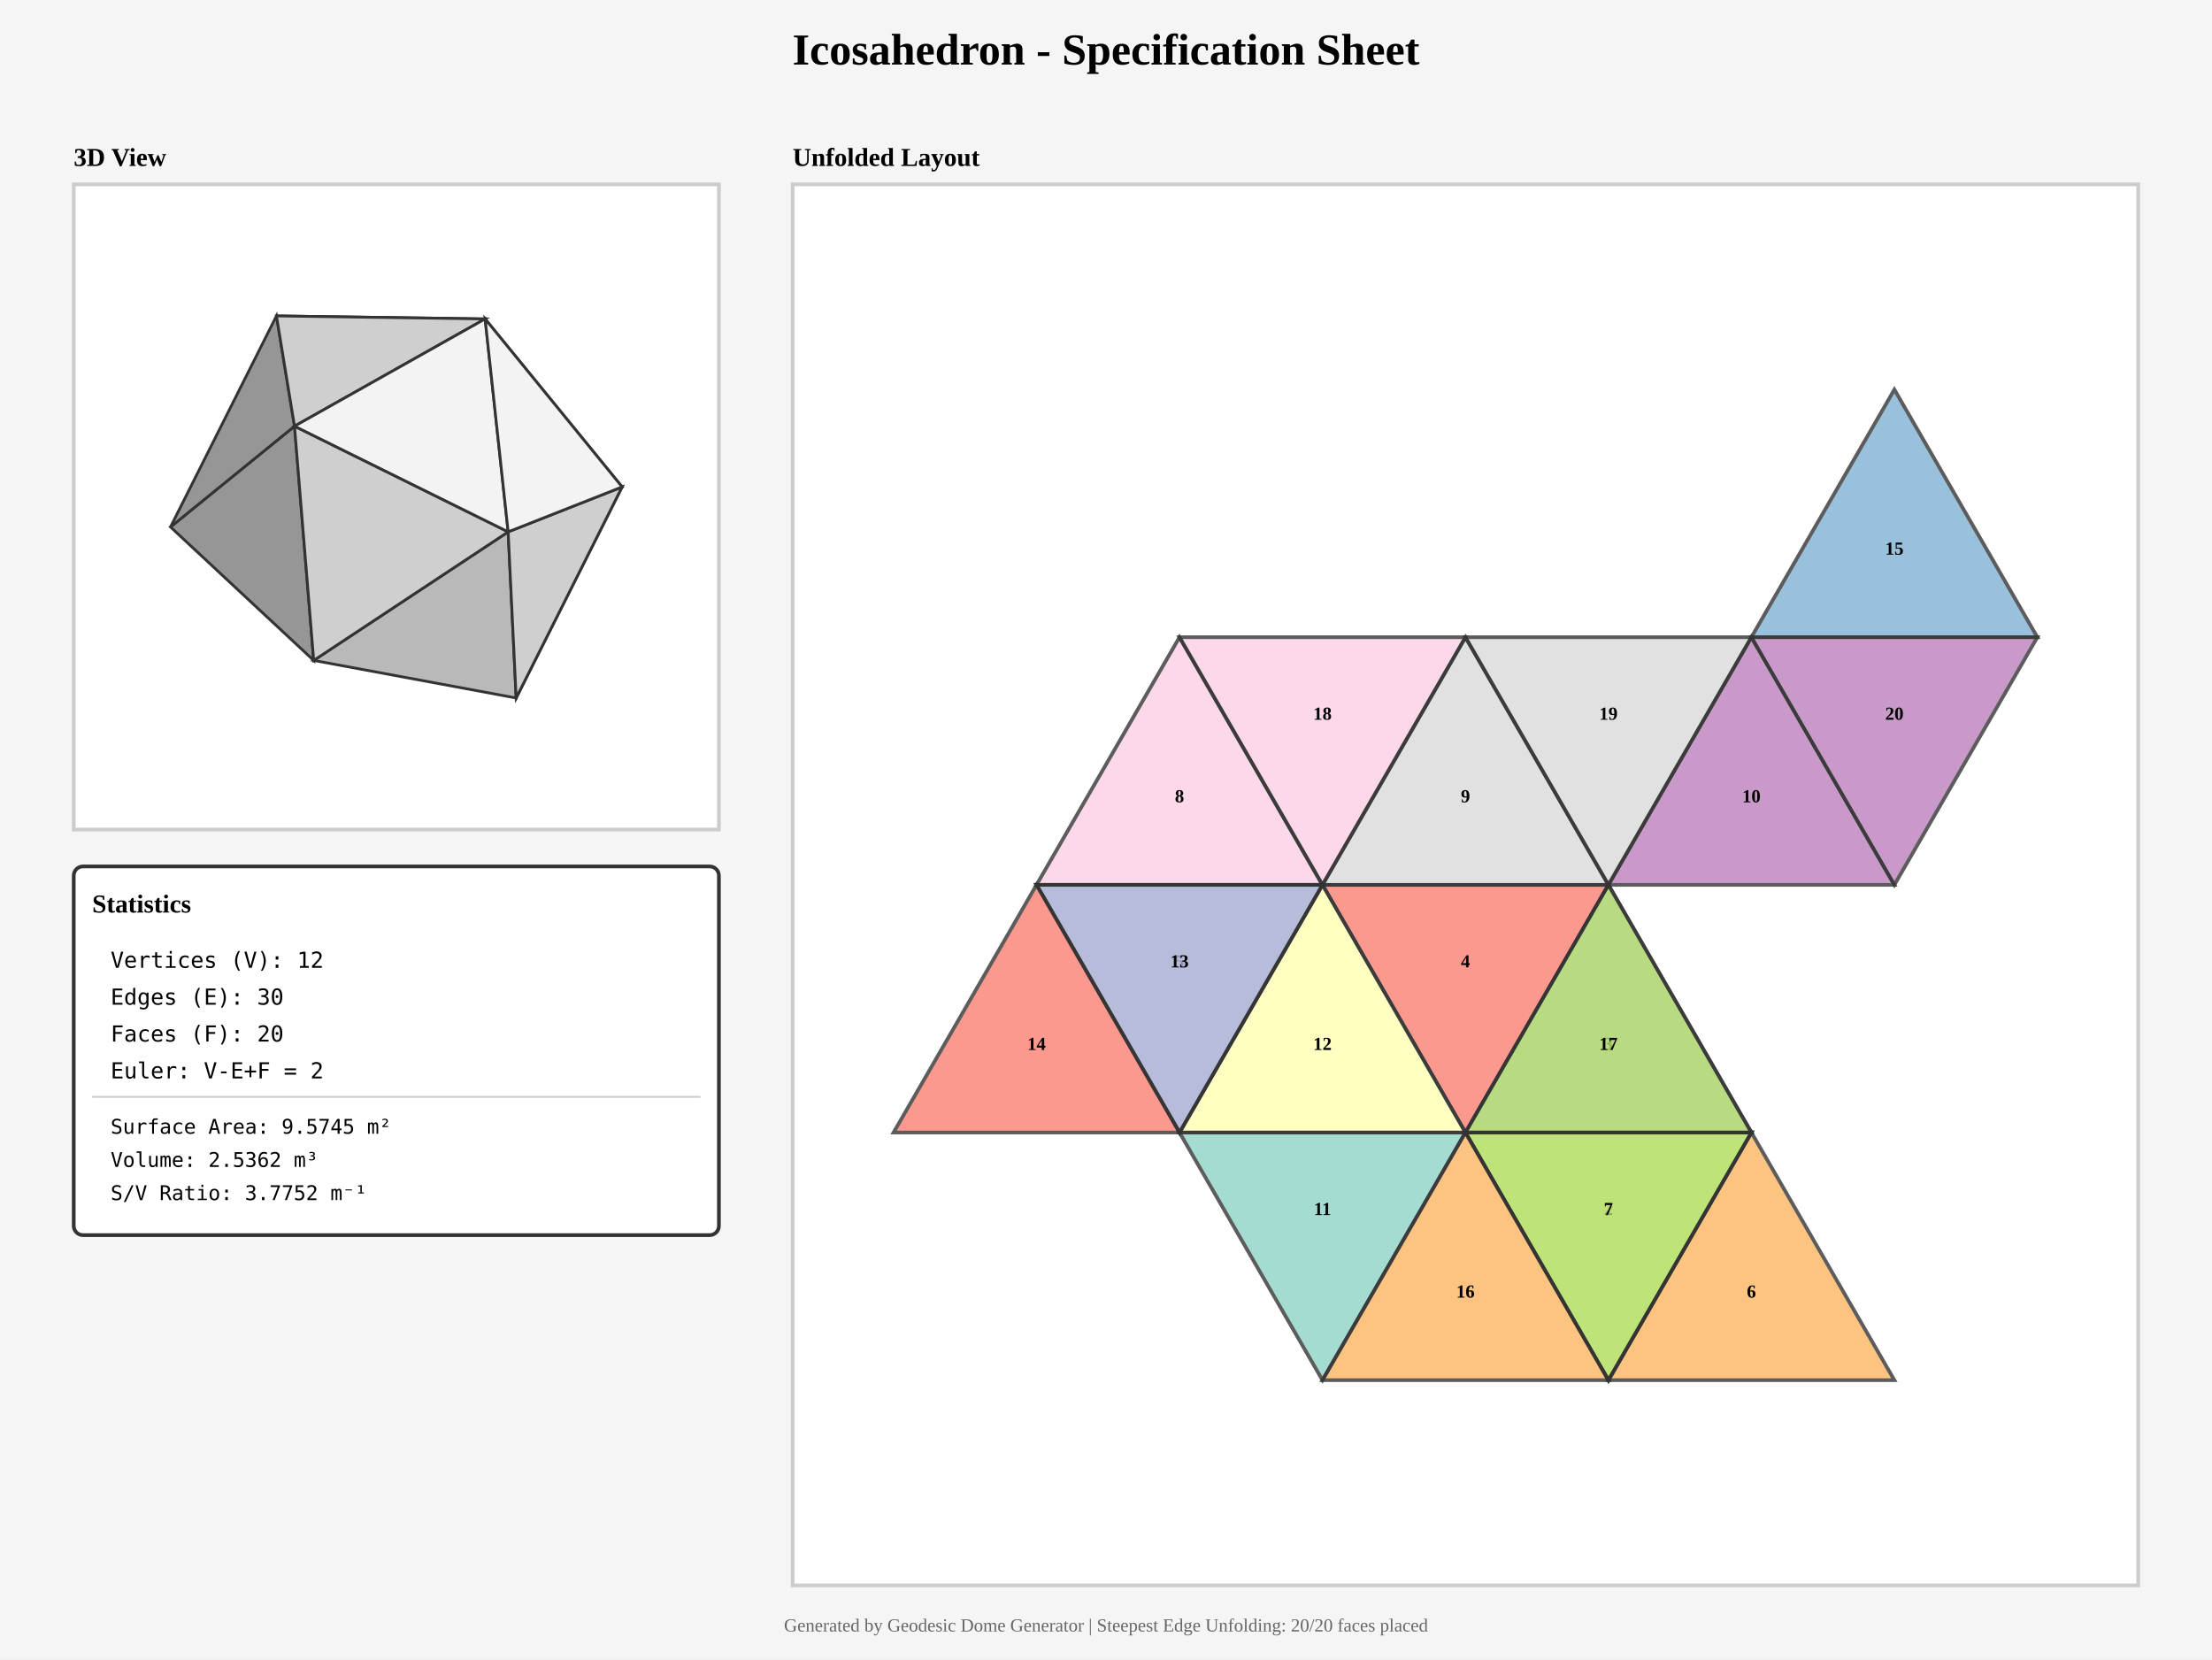
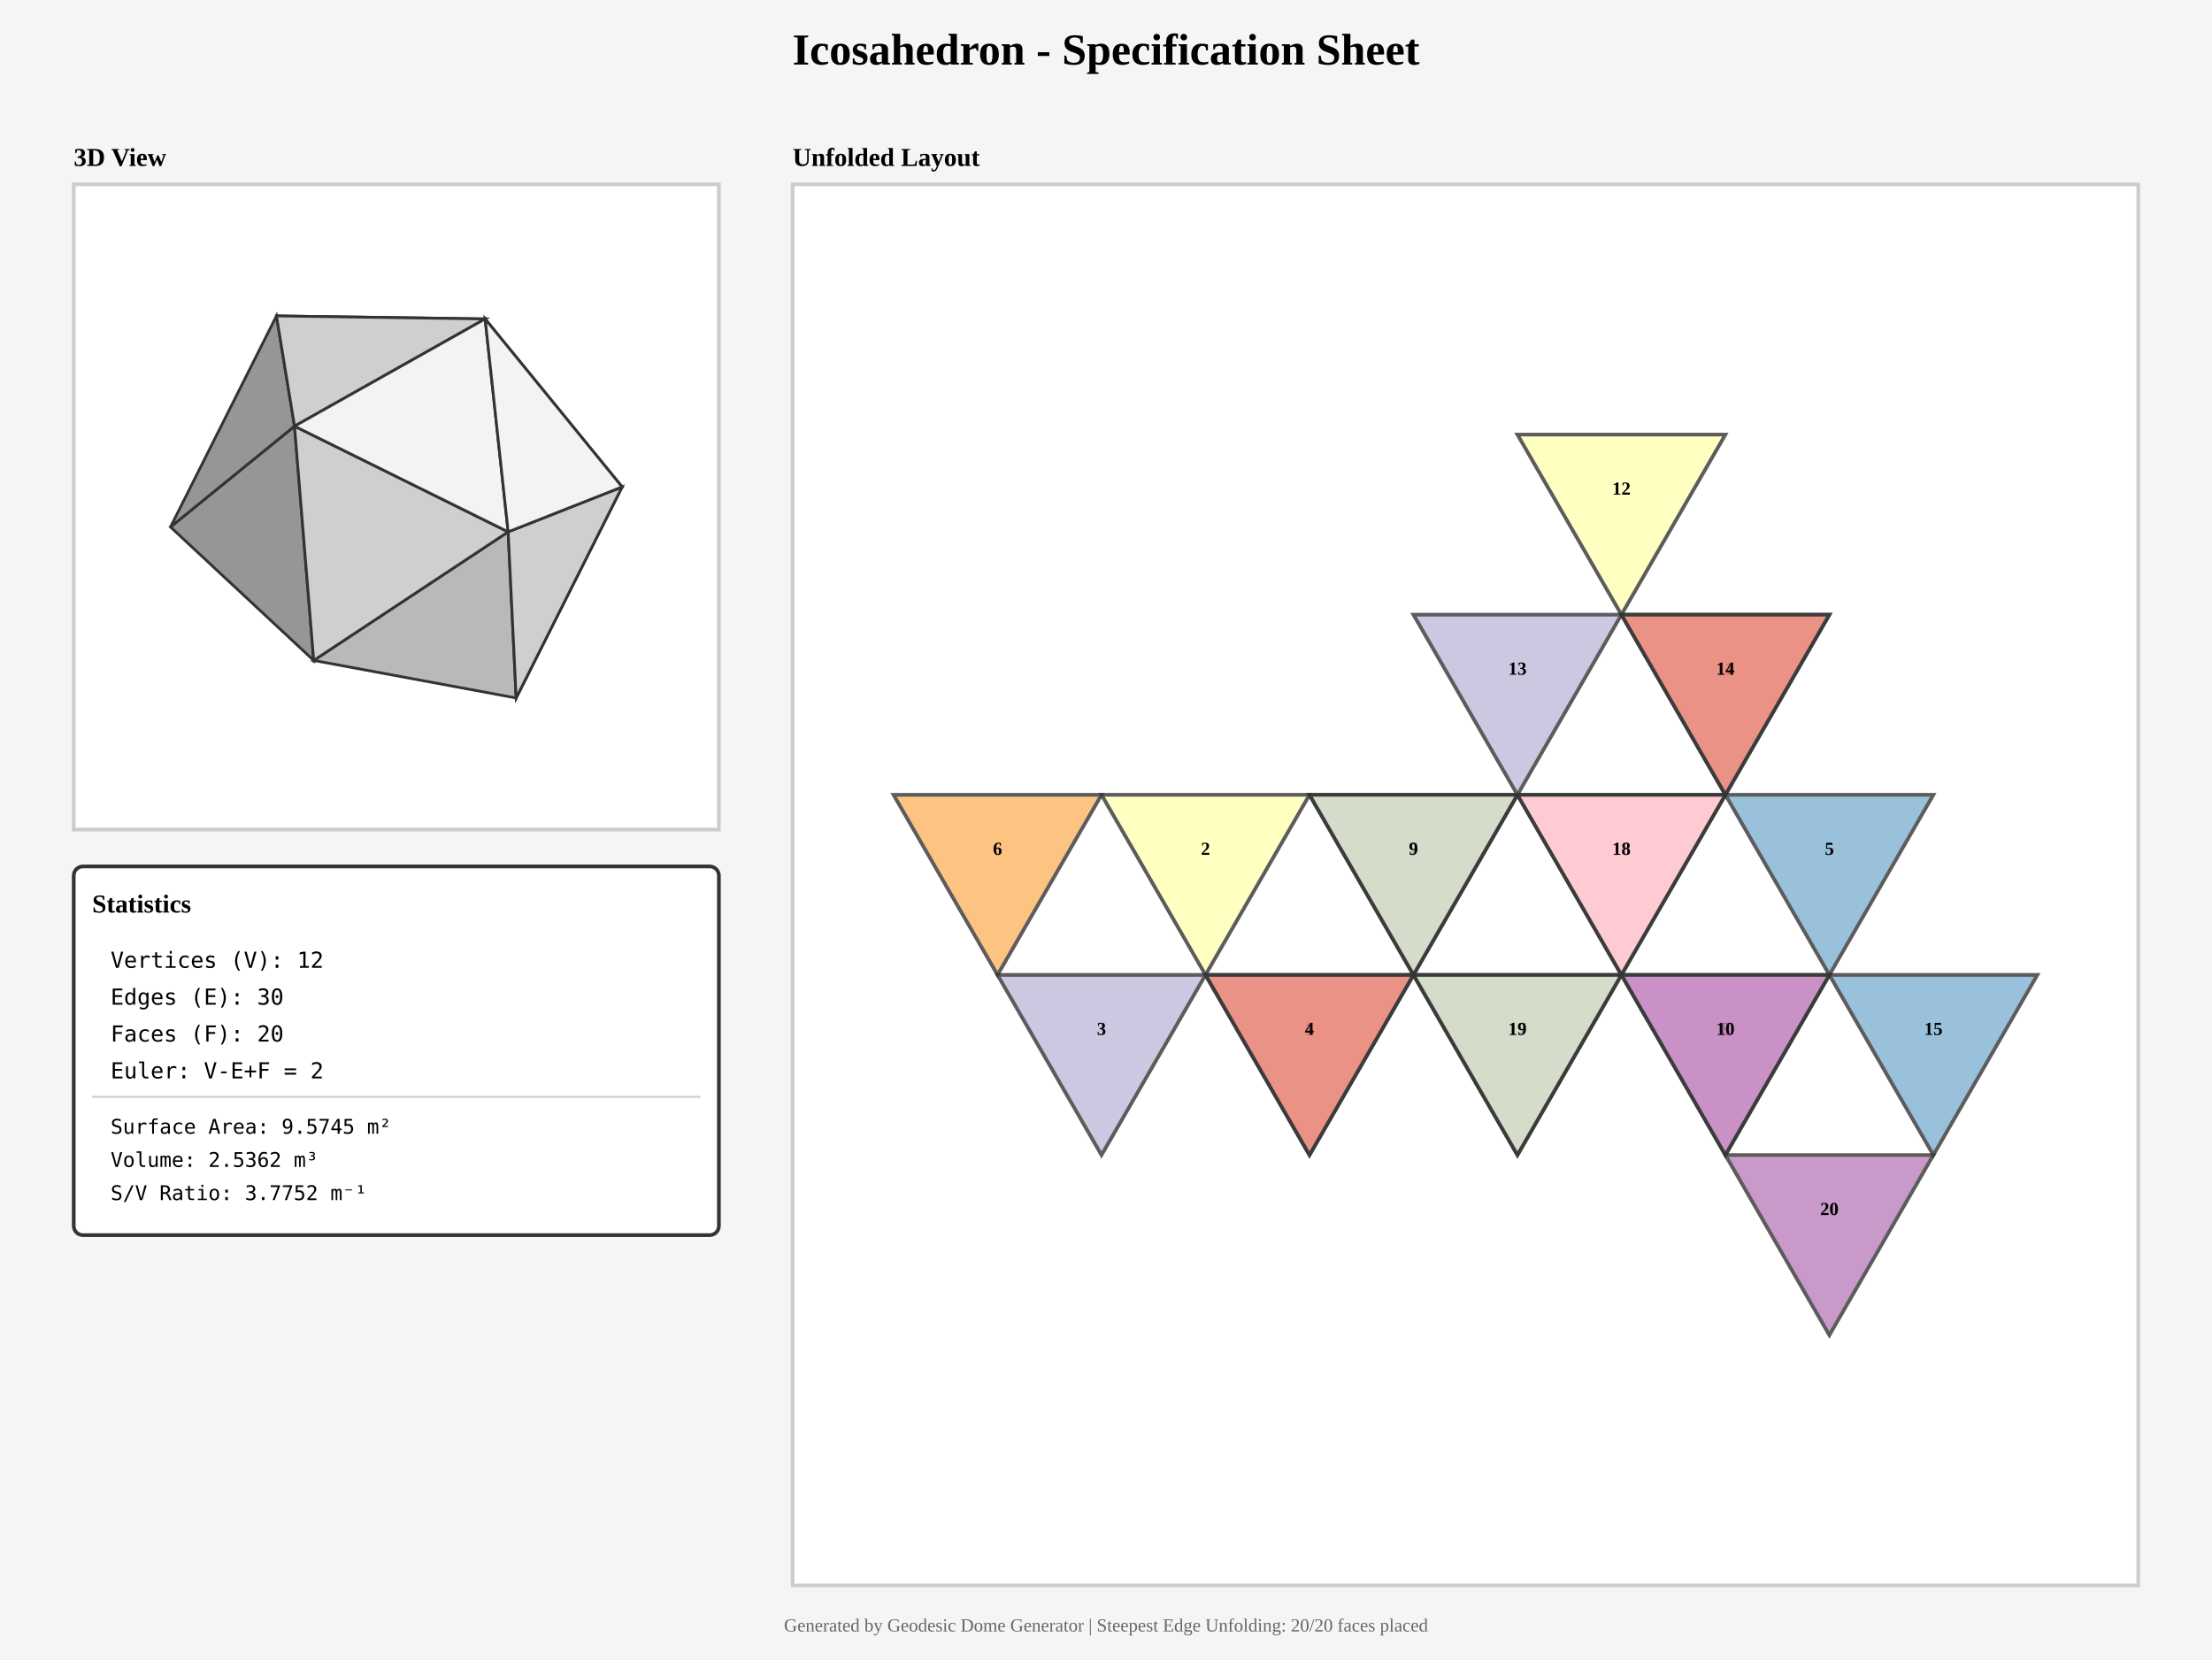
<svg xmlns="http://www.w3.org/2000/svg" width="1200" height="900">
  <rect width="1200" height="900" fill="#f5f5f5" />
  <text x="600.0" y="35" text-anchor="middle" font-size="24" font-weight="bold">Icosahedron - Specification Sheet</text>
  <text x="40" y="90" font-size="14" font-weight="bold">3D View</text>
  <text x="430" y="90" font-size="14" font-weight="bold">Unfolded Layout</text>
  <rect x="40" y="100" width="350" height="350" fill="white" stroke="#ccc" stroke-width="2" />
  <polygon points="170.18,358.26 92.50,285.87 159.77,231.18" fill="rgb(150,150,150)" stroke="#333" stroke-width="1.5" />
  <polygon points="159.77,231.18 92.50,285.87 149.98,171.37" fill="rgb(150,150,150)" stroke="#333" stroke-width="1.5" />
  <polygon points="259.82,191.74 270.23,318.82 337.50,264.13" fill="rgb(150,150,150)" stroke="#333" stroke-width="1.5" />
  <polygon points="337.50,264.13 270.23,318.82 280.02,378.63" fill="rgb(150,150,150)" stroke="#333" stroke-width="1.5" />
  <polygon points="170.18,358.26 275.67,288.51 280.02,378.63" fill="rgb(185,185,185)" stroke="#333" stroke-width="1.5" />
  <polygon points="259.82,191.74 263.18,173.00 149.98,171.37" fill="rgb(185,185,185)" stroke="#333" stroke-width="1.5" />
  <polygon points="170.18,358.26 159.77,231.18 275.67,288.51" fill="rgb(207,207,207)" stroke="#333" stroke-width="1.5" />
  <polygon points="280.02,378.63 275.67,288.51 337.50,264.13" fill="rgb(207,207,207)" stroke="#333" stroke-width="1.5" />
  <polygon points="259.82,191.74 337.50,264.13 263.18,173.00" fill="rgb(207,207,207)" stroke="#333" stroke-width="1.5" />
  <polygon points="149.98,171.37 263.18,173.00 159.77,231.18" fill="rgb(207,207,207)" stroke="#333" stroke-width="1.5" />
  <polygon points="275.67,288.51 159.77,231.18 263.18,173.00" fill="rgb(243,243,243)" stroke="#333" stroke-width="1.5" />
  <polygon points="263.18,173.00 337.50,264.13 275.67,288.51" fill="rgb(243,243,243)" stroke="#333" stroke-width="1.5" />
  <rect x="40" y="470" width="350" height="200" fill="white" stroke="#333" stroke-width="2" rx="5" />
  <text x="50" y="495" font-size="14" font-weight="bold">Statistics</text>
  <text x="60" y="525" font-size="12" font-family="monospace">
    <tspan x="60" dy="0">Vertices (V): 12</tspan>
    <tspan x="60" dy="20">Edges (E): 30</tspan>
    <tspan x="60" dy="20">Faces (F): 20</tspan>
    <tspan x="60" dy="20">Euler: V-E+F = 2</tspan>
  </text>
  <line x1="50" y1="595" x2="380" y2="595" stroke="#ccc" stroke-width="1" />
  <text x="60" y="615" font-size="11" font-family="monospace">
    <tspan x="60" dy="0">Surface Area: 9.5745 m²</tspan>
    <tspan x="60" dy="18">Volume: 2.5362 m³</tspan>
    <tspan x="60" dy="18">S/V Ratio: 3.7752 m⁻¹</tspan>
  </text>
  <rect x="430" y="100" width="730" height="760" fill="white" stroke="#ccc" stroke-width="2" />
-   <polygon points="795.00,614.34 950.13,614.34 872.56,748.68" fill="#8dd3c7" stroke="#333" stroke-width="2" opacity="0.8" />
-   <text x="872.56" y="659.12" text-anchor="middle" font-size="10" font-weight="bold">1</text>
-   <polygon points="795.00,614.34 872.56,748.68 950.13,614.34" fill="#ffffb3" stroke="#333" stroke-width="2" opacity="0.8" />
-   <text x="872.56" y="659.12" text-anchor="middle" font-size="10" font-weight="bold">2</text>
-   <polygon points="795.00,614.34 950.13,614.34 872.56,480.00" fill="#bebada" stroke="#333" stroke-width="2" opacity="0.8" />
-   <text x="872.56" y="569.56" text-anchor="middle" font-size="10" font-weight="bold">3</text>
-   <polygon points="795.00,614.34 872.56,480.00 717.44,480.00" fill="#fb8072" stroke="#333" stroke-width="2" opacity="0.8" />
-   <text x="795.00" y="524.78" text-anchor="middle" font-size="10" font-weight="bold">4</text>
-   <polygon points="639.88,614.34 717.44,480.00 562.31,480.00" fill="#80b1d3" stroke="#333" stroke-width="2" opacity="0.8" />
-   <text x="639.88" y="524.78" text-anchor="middle" font-size="10" font-weight="bold">5</text>
-   <polygon points="950.13,614.34 872.56,748.68 1027.69,748.68" fill="#fdb462" stroke="#333" stroke-width="2" opacity="0.8" />
-   <text x="950.13" y="703.90" text-anchor="middle" font-size="10" font-weight="bold">6</text>
-   <polygon points="872.56,748.68 950.13,614.34 795.00,614.34" fill="#b3de69" stroke="#333" stroke-width="2" opacity="0.8" />
-   <text x="872.56" y="659.12" text-anchor="middle" font-size="10" font-weight="bold">7</text>
-   <polygon points="562.31,480.00 717.44,480.00 639.87,345.66" fill="#fccde5" stroke="#333" stroke-width="2" opacity="0.8" />
-   <text x="639.87" y="435.22" text-anchor="middle" font-size="10" font-weight="bold">8</text>
-   <polygon points="717.44,480.00 872.56,480.00 795.00,345.66" fill="#d9d9d9" stroke="#333" stroke-width="2" opacity="0.8" />
-   <text x="795.00" y="435.22" text-anchor="middle" font-size="10" font-weight="bold">9</text>
-   <polygon points="872.56,480.00 1027.69,480.00 950.13,345.66" fill="#bc80bd" stroke="#333" stroke-width="2" opacity="0.8" />
-   <text x="950.13" y="435.22" text-anchor="middle" font-size="10" font-weight="bold">10</text>
-   <polygon points="639.88,614.34 717.44,748.68 795.00,614.34" fill="#8dd3c7" stroke="#333" stroke-width="2" opacity="0.8" />
-   <text x="717.44" y="659.12" text-anchor="middle" font-size="10" font-weight="bold">11</text>
-   <polygon points="639.88,614.34 795.00,614.34 717.44,480.00" fill="#ffffb3" stroke="#333" stroke-width="2" opacity="0.8" />
-   <text x="717.44" y="569.56" text-anchor="middle" font-size="10" font-weight="bold">12</text>
-   <polygon points="639.88,614.34 717.44,480.00 562.31,480.00" fill="#bebada" stroke="#333" stroke-width="2" opacity="0.8" />
-   <text x="639.87" y="524.78" text-anchor="middle" font-size="10" font-weight="bold">13</text>
-   <polygon points="639.88,614.34 562.31,480.00 484.75,614.34" fill="#fb8072" stroke="#333" stroke-width="2" opacity="0.8" />
-   <text x="562.31" y="569.56" text-anchor="middle" font-size="10" font-weight="bold">14</text>
-   <polygon points="1027.69,211.32 950.13,345.66 1105.25,345.66" fill="#80b1d3" stroke="#333" stroke-width="2" opacity="0.8" />
-   <text x="1027.69" y="300.88" text-anchor="middle" font-size="10" font-weight="bold">15</text>
-   <polygon points="795.00,614.34 717.44,748.68 872.56,748.68" fill="#fdb462" stroke="#333" stroke-width="2" opacity="0.8" />
-   <text x="795.00" y="703.90" text-anchor="middle" font-size="10" font-weight="bold">16</text>
-   <polygon points="872.56,480.00 795.00,614.34 950.13,614.34" fill="#b3de69" stroke="#333" stroke-width="2" opacity="0.8" />
-   <text x="872.56" y="569.56" text-anchor="middle" font-size="10" font-weight="bold">17</text>
-   <polygon points="795.00,345.66 639.87,345.66 717.44,480.00" fill="#fccde5" stroke="#333" stroke-width="2" opacity="0.8" />
-   <text x="717.44" y="390.44" text-anchor="middle" font-size="10" font-weight="bold">18</text>
-   <polygon points="950.13,345.66 795.00,345.66 872.56,480.00" fill="#d9d9d9" stroke="#333" stroke-width="2" opacity="0.8" />
-   <text x="872.56" y="390.44" text-anchor="middle" font-size="10" font-weight="bold">19</text>
-   <polygon points="1105.25,345.66 950.13,345.66 1027.69,480.00" fill="#bc80bd" stroke="#333" stroke-width="2" opacity="0.8" />
-   <text x="1027.69" y="390.44" text-anchor="middle" font-size="10" font-weight="bold">20</text>
+   <polygon points="653.98,528.85 766.80,528.85 710.39,626.56" fill="#8dd3c7" stroke="#333" stroke-width="2" opacity="0.8" />
+   <text x="710.39" y="561.42" text-anchor="middle" font-size="10" font-weight="bold">1</text>
+   <polygon points="653.98,528.85 597.57,431.15 710.39,431.15" fill="#ffffb3" stroke="#333" stroke-width="2" opacity="0.8" />
+   <text x="653.98" y="463.72" text-anchor="middle" font-size="10" font-weight="bold">2</text>
+   <polygon points="653.98,528.85 597.57,626.56 541.16,528.85" fill="#bebada" stroke="#333" stroke-width="2" opacity="0.8" />
+   <text x="597.57" y="561.42" text-anchor="middle" font-size="10" font-weight="bold">3</text>
+   <polygon points="653.98,528.85 766.80,528.85 710.39,626.56" fill="#fb8072" stroke="#333" stroke-width="2" opacity="0.8" />
+   <text x="710.39" y="561.42" text-anchor="middle" font-size="10" font-weight="bold">4</text>
+   <polygon points="936.02,431.15 1048.84,431.15 992.43,528.85" fill="#80b1d3" stroke="#333" stroke-width="2" opacity="0.8" />
+   <text x="992.43" y="463.72" text-anchor="middle" font-size="10" font-weight="bold">5</text>
+   <polygon points="484.75,431.15 597.57,431.15 541.16,528.85" fill="#fdb462" stroke="#333" stroke-width="2" opacity="0.8" />
+   <text x="541.16" y="463.72" text-anchor="middle" font-size="10" font-weight="bold">6</text>
+   <polygon points="823.20,431.15 766.80,528.85 710.39,431.15" fill="#b3de69" stroke="#333" stroke-width="2" opacity="0.8" />
+   <text x="766.80" y="463.72" text-anchor="middle" font-size="10" font-weight="bold">7</text>
+   <polygon points="992.43,528.85 936.02,626.56 879.61,528.85" fill="#fccde5" stroke="#333" stroke-width="2" opacity="0.8" />
+   <text x="936.02" y="561.42" text-anchor="middle" font-size="10" font-weight="bold">8</text>
+   <polygon points="823.20,431.15 766.80,528.85 710.39,431.15" fill="#d9d9d9" stroke="#333" stroke-width="2" opacity="0.8" />
+   <text x="766.80" y="463.72" text-anchor="middle" font-size="10" font-weight="bold">9</text>
+   <polygon points="992.43,528.85 936.02,626.56 879.61,528.85" fill="#bc80bd" stroke="#333" stroke-width="2" opacity="0.8" />
+   <text x="936.02" y="561.42" text-anchor="middle" font-size="10" font-weight="bold">10</text>
+   <polygon points="879.61,333.44 992.43,333.44 936.02,431.15" fill="#8dd3c7" stroke="#333" stroke-width="2" opacity="0.8" />
+   <text x="936.02" y="366.01" text-anchor="middle" font-size="10" font-weight="bold">11</text>
+   <polygon points="879.61,333.44 823.20,235.74 936.02,235.74" fill="#ffffb3" stroke="#333" stroke-width="2" opacity="0.8" />
+   <text x="879.61" y="268.31" text-anchor="middle" font-size="10" font-weight="bold">12</text>
+   <polygon points="879.61,333.44 823.20,431.15 766.80,333.44" fill="#bebada" stroke="#333" stroke-width="2" opacity="0.8" />
+   <text x="823.20" y="366.01" text-anchor="middle" font-size="10" font-weight="bold">13</text>
+   <polygon points="879.61,333.44 992.43,333.44 936.02,431.15" fill="#fb8072" stroke="#333" stroke-width="2" opacity="0.8" />
+   <text x="936.02" y="366.01" text-anchor="middle" font-size="10" font-weight="bold">14</text>
+   <polygon points="992.43,528.85 1105.25,528.85 1048.84,626.56" fill="#80b1d3" stroke="#333" stroke-width="2" opacity="0.8" />
+   <text x="1048.84" y="561.42" text-anchor="middle" font-size="10" font-weight="bold">15</text>
+   <polygon points="936.02,431.15 879.61,528.85 823.20,431.15" fill="#fdb462" stroke="#333" stroke-width="2" opacity="0.8" />
+   <text x="879.61" y="463.72" text-anchor="middle" font-size="10" font-weight="bold">16</text>
+   <polygon points="879.61,528.85 823.20,626.56 766.80,528.85" fill="#b3de69" stroke="#333" stroke-width="2" opacity="0.8" />
+   <text x="823.20" y="561.42" text-anchor="middle" font-size="10" font-weight="bold">17</text>
+   <polygon points="936.02,431.15 879.61,528.85 823.20,431.15" fill="#fccde5" stroke="#333" stroke-width="2" opacity="0.8" />
+   <text x="879.61" y="463.72" text-anchor="middle" font-size="10" font-weight="bold">18</text>
+   <polygon points="879.61,528.85 823.20,626.56 766.80,528.85" fill="#d9d9d9" stroke="#333" stroke-width="2" opacity="0.8" />
+   <text x="823.20" y="561.42" text-anchor="middle" font-size="10" font-weight="bold">19</text>
+   <polygon points="1048.84,626.56 992.43,724.26 936.02,626.56" fill="#bc80bd" stroke="#333" stroke-width="2" opacity="0.8" />
+   <text x="992.43" y="659.12" text-anchor="middle" font-size="10" font-weight="bold">20</text>
  <text x="600.0" y="885" text-anchor="middle" font-size="10" fill="#666">
Generated by Geodesic Dome Generator | Steepest Edge Unfolding: 20/20 faces placed
</text>
</svg>
